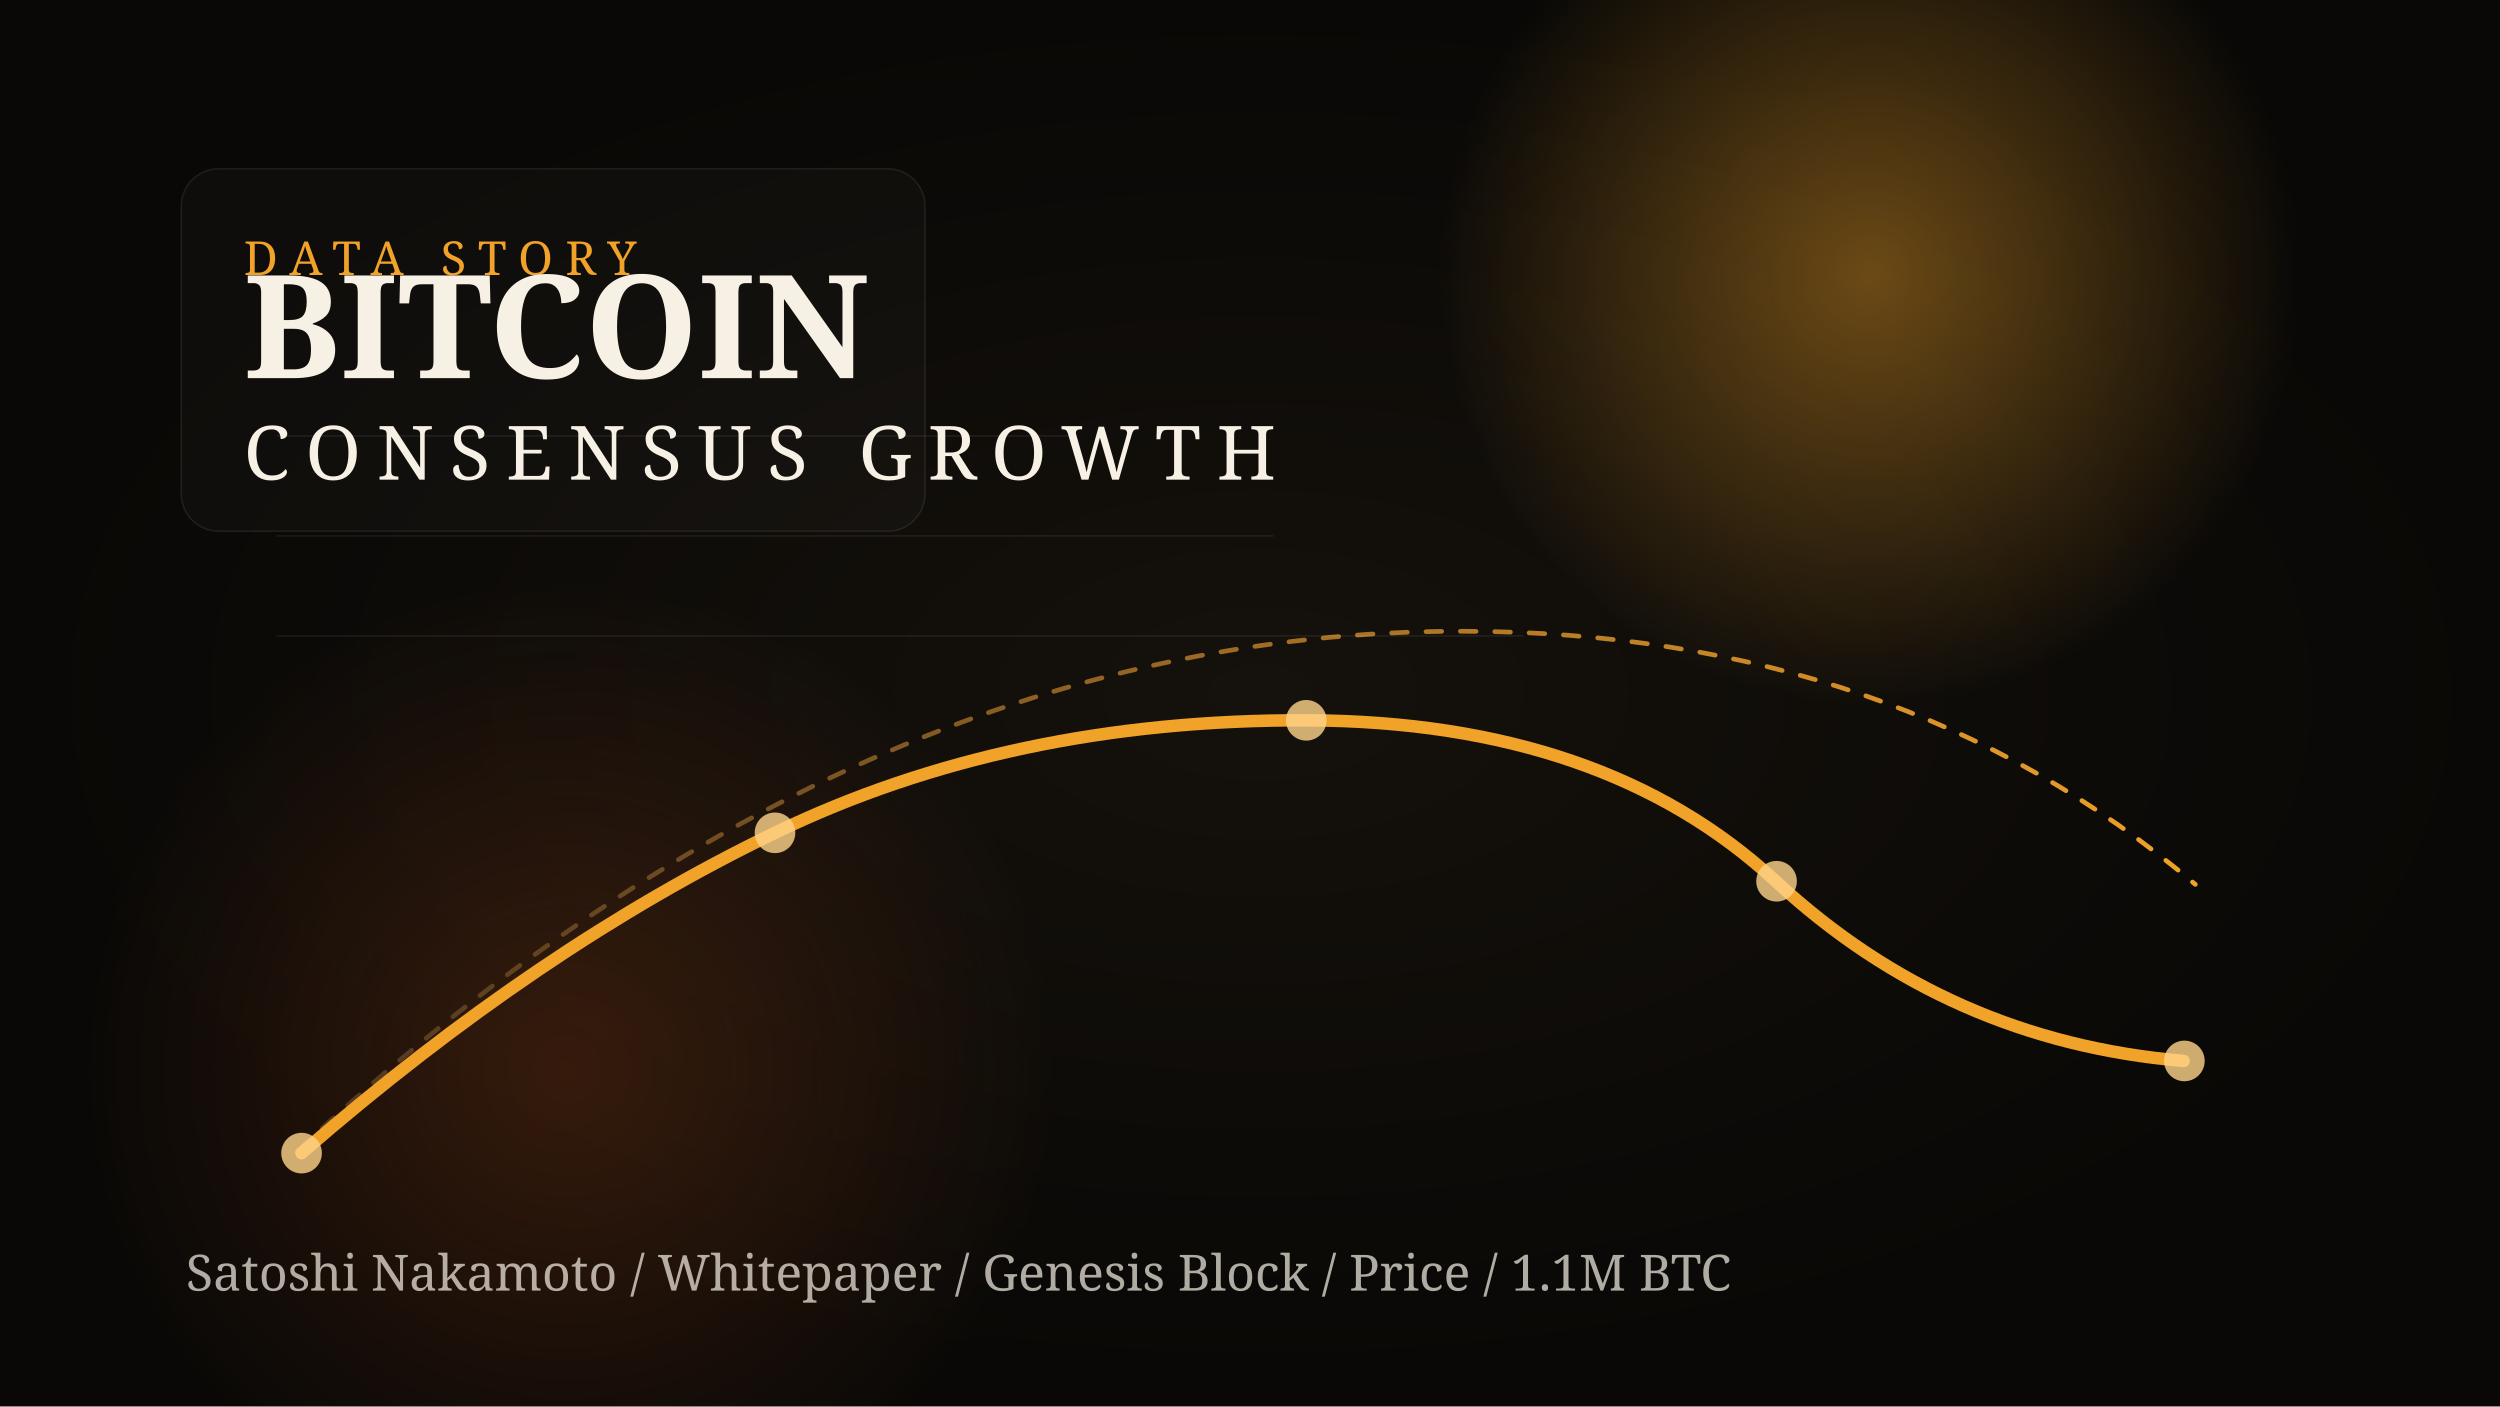
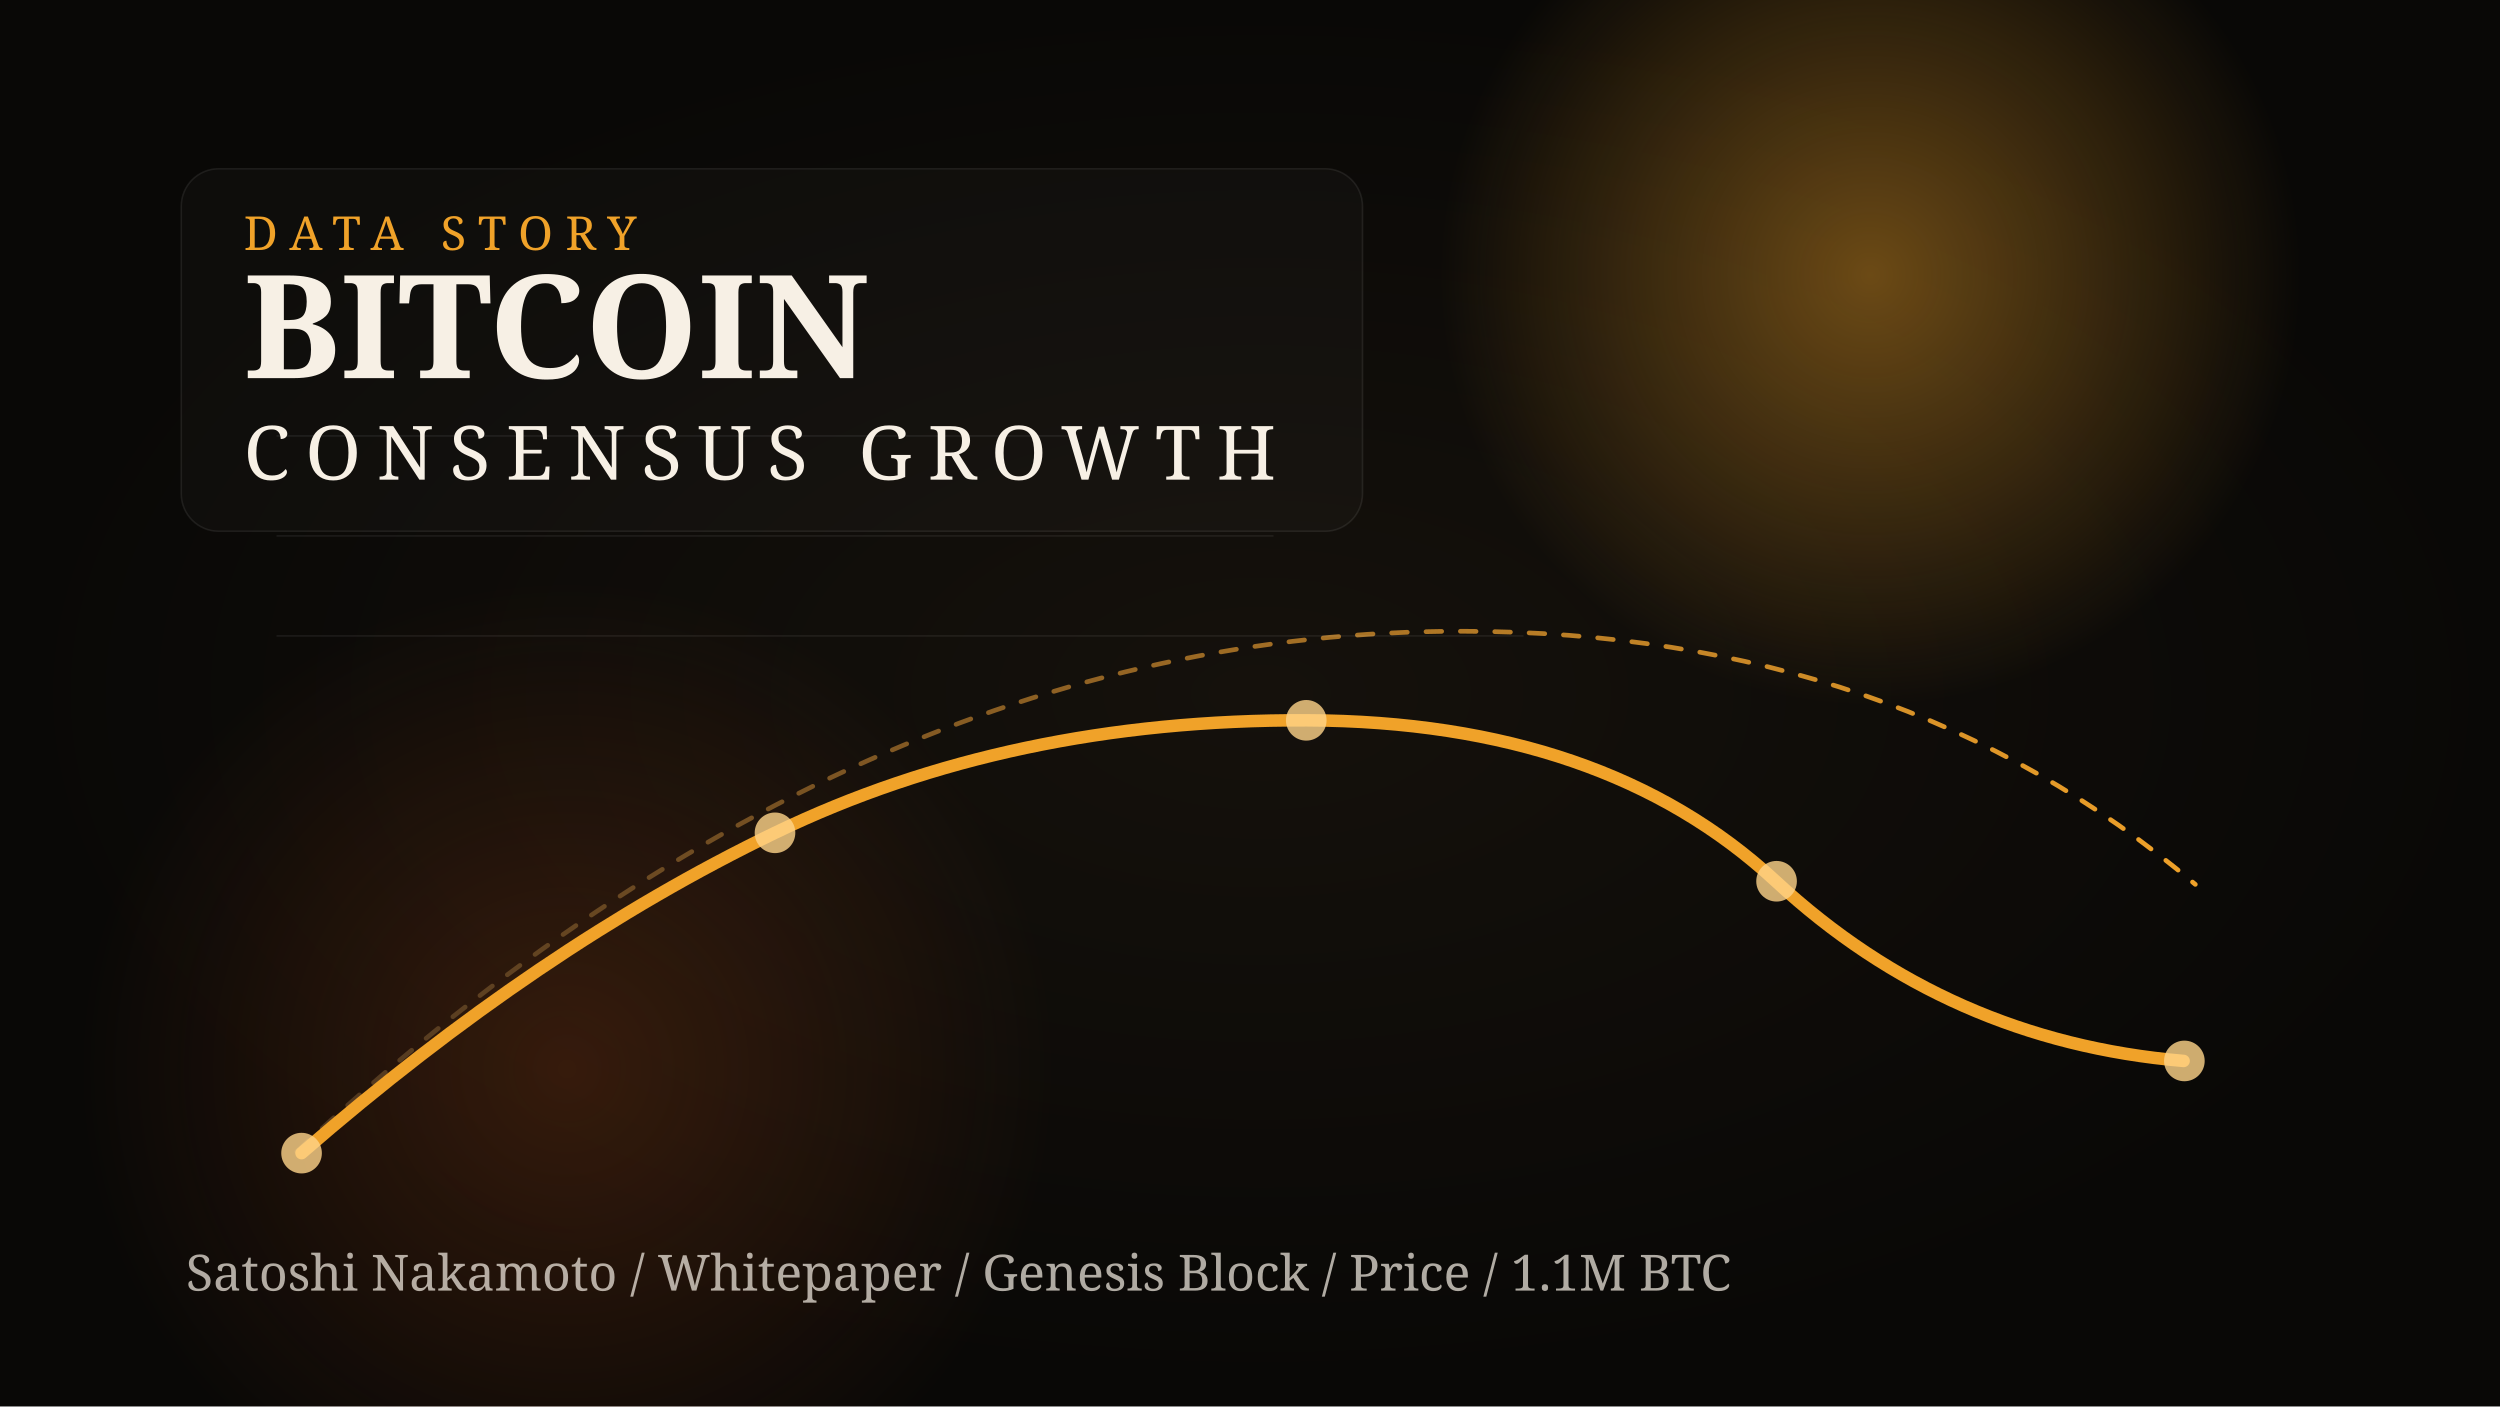
<svg xmlns="http://www.w3.org/2000/svg" width="1600" height="900" viewBox="0 0 1600 900" fill="none">
  <rect width="1600" height="900" fill="#0B0907" />
  <rect width="1600" height="900" fill="url(#paint0_radial)" />
  <circle cx="1197" cy="176" r="276" fill="url(#paint1_radial)" fill-opacity="0.42" />
  <circle cx="363" cy="684" r="312" fill="url(#paint2_radial)" fill-opacity="0.28" />
  <path d="M190 737C427.683 514.785 676.455 403.677 936 404C1121.33 404.231 1277.66 458.231 1405 566" stroke="url(#paint3_linear)" stroke-width="3" stroke-linecap="round" stroke-dasharray="10 12" />
  <path d="M193 738C294.5 649.833 395.5 581.5 496 533C596.5 484.5 710 460.5 836.5 461C963 461.5 1063 495.833 1136.5 564C1210 632.167 1297 670.5 1397.5 679" stroke="#F0A229" stroke-width="8" stroke-linecap="round" />
  <g opacity="0.8">
    <circle cx="193" cy="738" r="13" fill="#FFD48A" />
    <circle cx="496" cy="533" r="13" fill="#FFD48A" />
    <circle cx="836" cy="461" r="13" fill="#FFD48A" />
    <circle cx="1137" cy="564" r="13" fill="#FFD48A" />
    <circle cx="1398" cy="679" r="13" fill="#FFD48A" />
  </g>
  <g opacity="0.4">
    <path d="M177 279H689" stroke="white" stroke-opacity="0.18" />
    <path d="M177 343H815" stroke="white" stroke-opacity="0.18" />
    <path d="M177 407H975" stroke="white" stroke-opacity="0.18" />
  </g>
-   <rect x="116" y="108" width="476" height="232" rx="24" fill="#FFFFFF" fill-opacity="0.02" />
-   <rect x="116" y="108" width="476" height="232" rx="24" stroke="#FFFFFF" stroke-opacity="0.08" />
-   <text x="156" y="176" fill="#F0A229" font-family="Optima, serif" font-size="30" letter-spacing="8">DATA STORY</text>
+   <rect x="116" y="108" width="756" height="232" rx="24" fill="#FFFFFF" fill-opacity="0.02" />
+   <rect x="116" y="108" width="756" height="232" rx="24" stroke="#FFFFFF" stroke-opacity="0.08" />
+   <text x="156" y="160" fill="#F0A229" font-family="Optima, serif" font-size="30" letter-spacing="8">DATA STORY</text>
  <text x="156" y="242" fill="#F7F0E5" font-family="Optima, serif" font-size="92" font-weight="700">BITCOIN</text>
  <text x="156" y="307" fill="#F7F0E5" font-family="Optima, serif" font-size="48" letter-spacing="10">CONSENSUS GROWTH</text>
  <text x="119" y="826" fill="#F7F0E5" font-family="Optima, serif" font-size="32" opacity="0.7">Satoshi Nakamoto / Whitepaper / Genesis Block / Price / 1.1M BTC</text>
  <defs>
    <radialGradient id="paint0_radial" cx="0" cy="0" r="1" gradientUnits="userSpaceOnUse" gradientTransform="translate(807 444) rotate(90) scale(444 807)">
      <stop stop-color="#15110C" />
      <stop offset="1" stop-color="#090806" />
    </radialGradient>
    <radialGradient id="paint1_radial" cx="0" cy="0" r="1" gradientUnits="userSpaceOnUse" gradientTransform="translate(1197 176) rotate(90) scale(276)">
      <stop stop-color="#F0A229" />
      <stop offset="1" stop-color="#F0A229" stop-opacity="0" />
    </radialGradient>
    <radialGradient id="paint2_radial" cx="0" cy="0" r="1" gradientUnits="userSpaceOnUse" gradientTransform="translate(363 684) rotate(90) scale(312)">
      <stop stop-color="#A24719" />
      <stop offset="1" stop-color="#A24719" stop-opacity="0" />
    </radialGradient>
    <linearGradient id="paint3_linear" x1="190" y1="571" x2="1405" y2="571" gradientUnits="userSpaceOnUse">
      <stop stop-color="#4E3620" />
      <stop offset="1" stop-color="#F0A229" />
    </linearGradient>
  </defs>
</svg>
